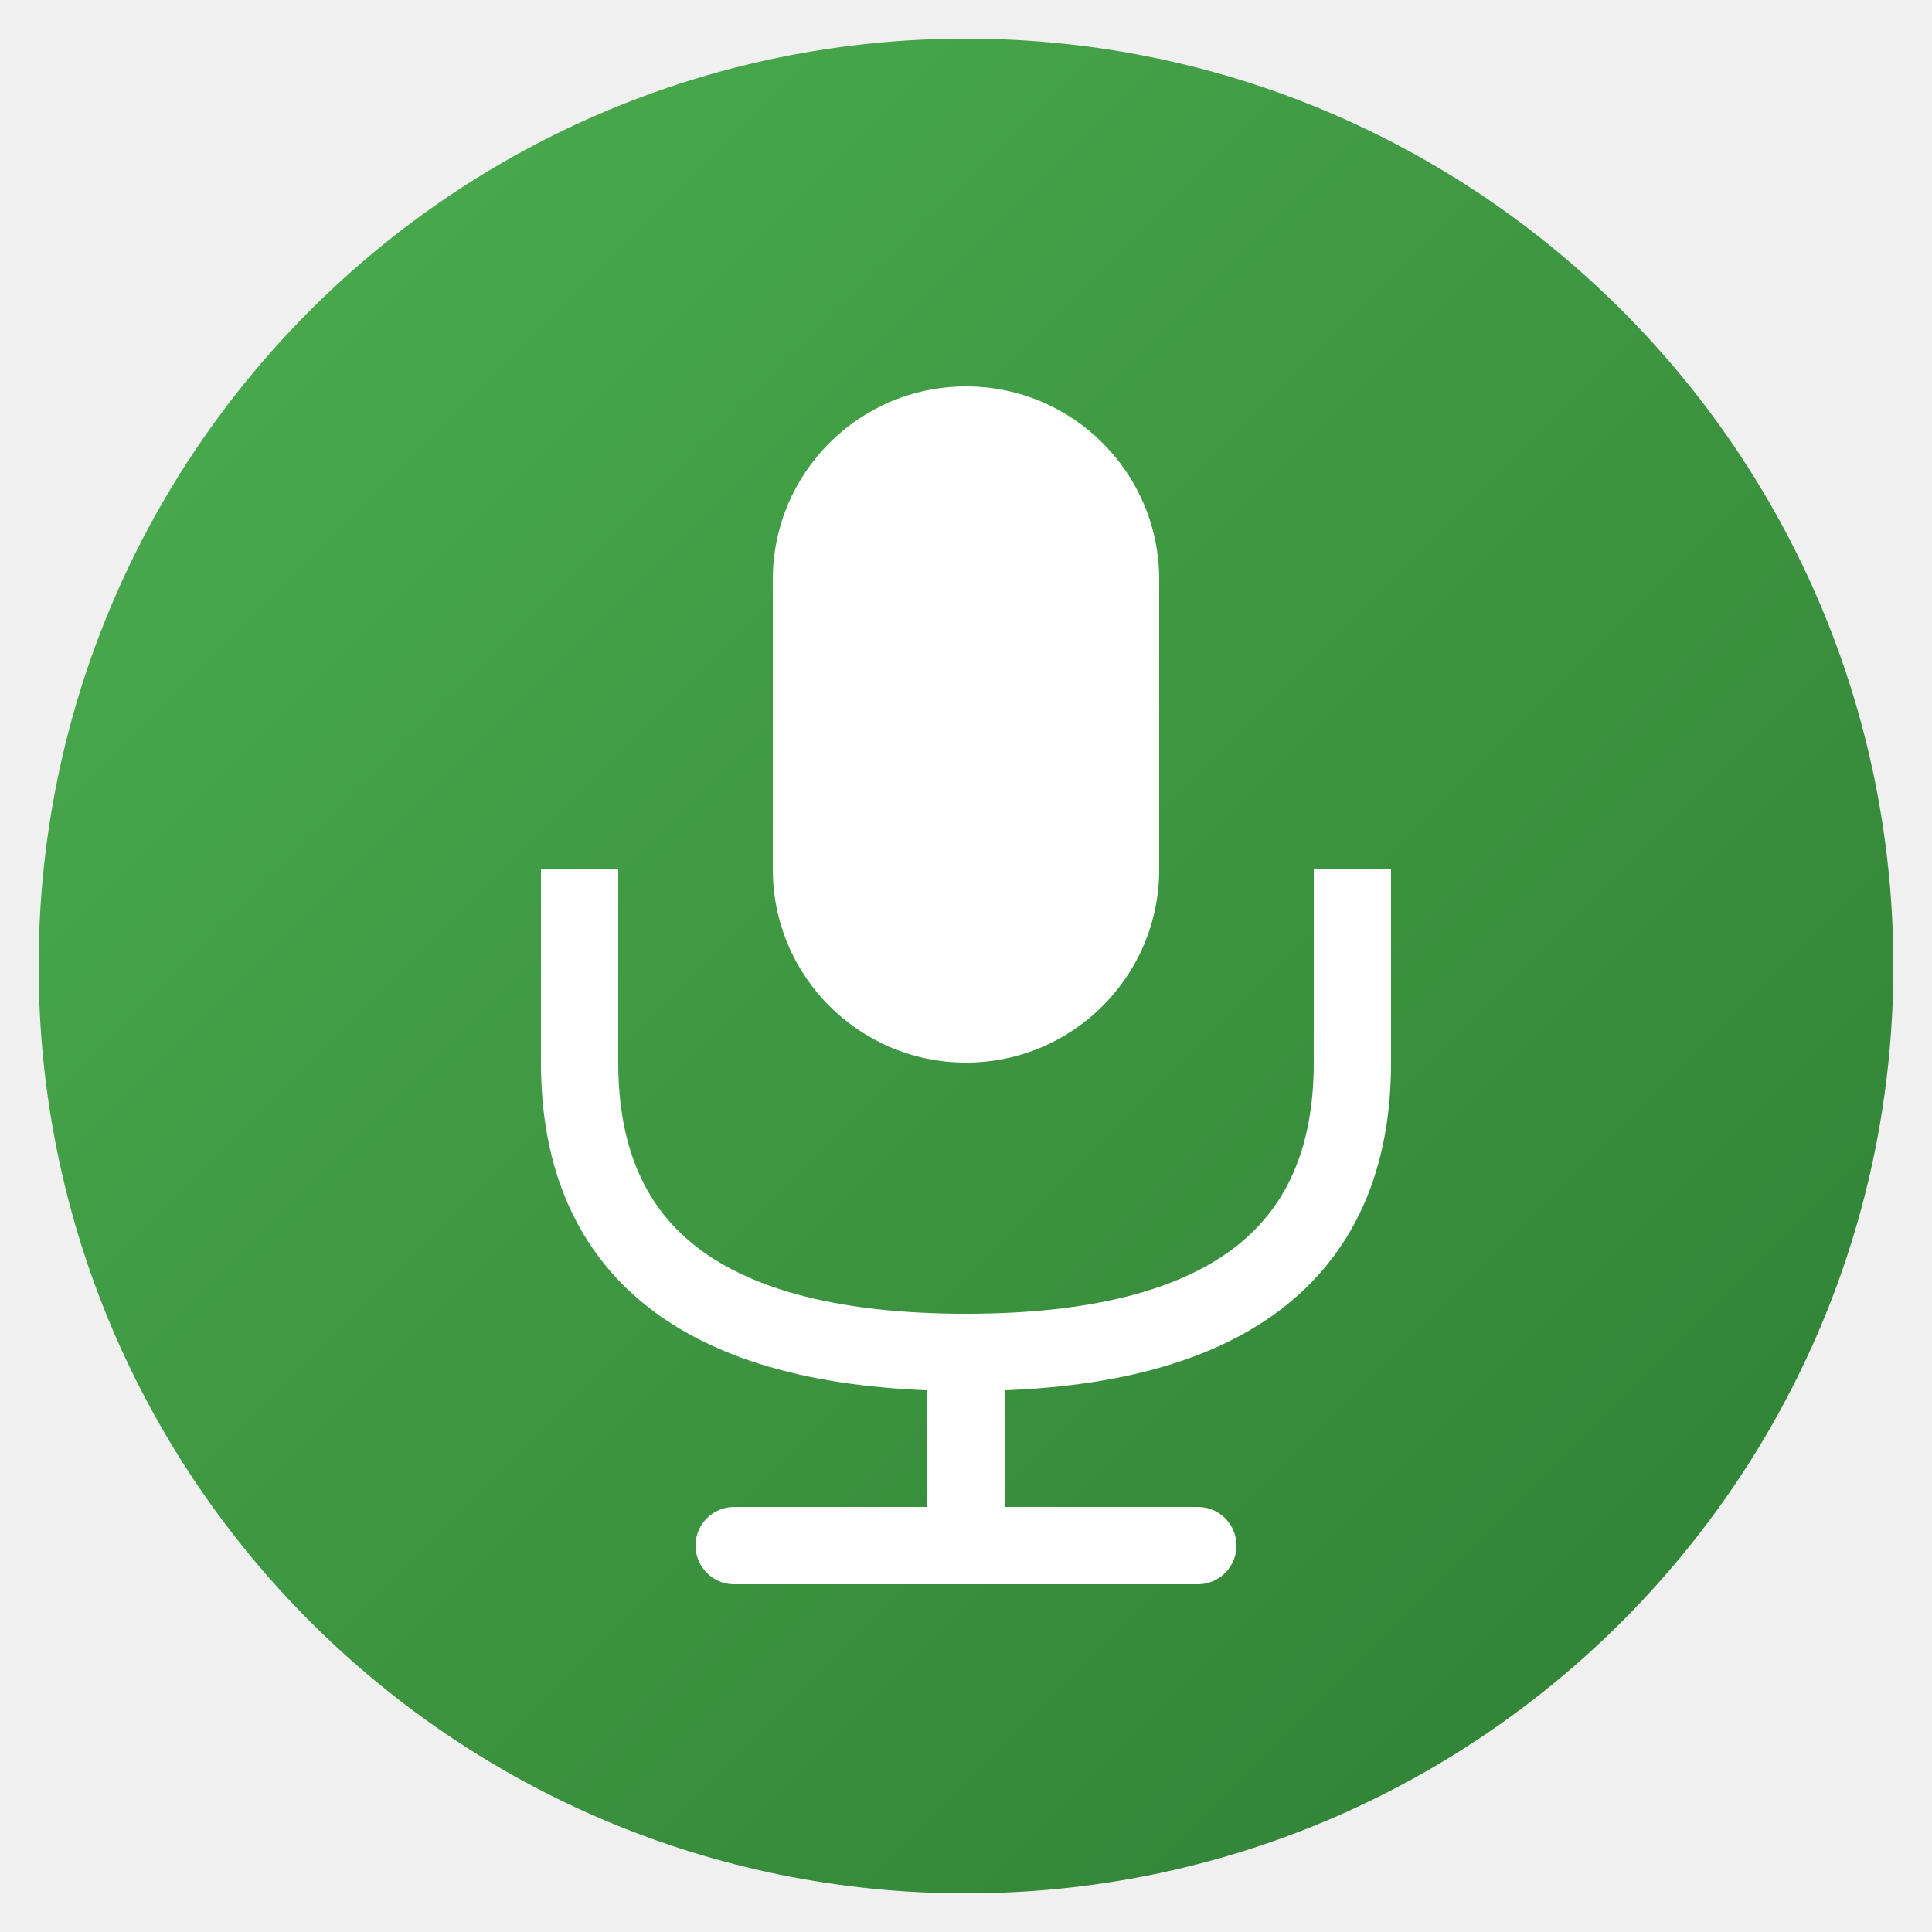
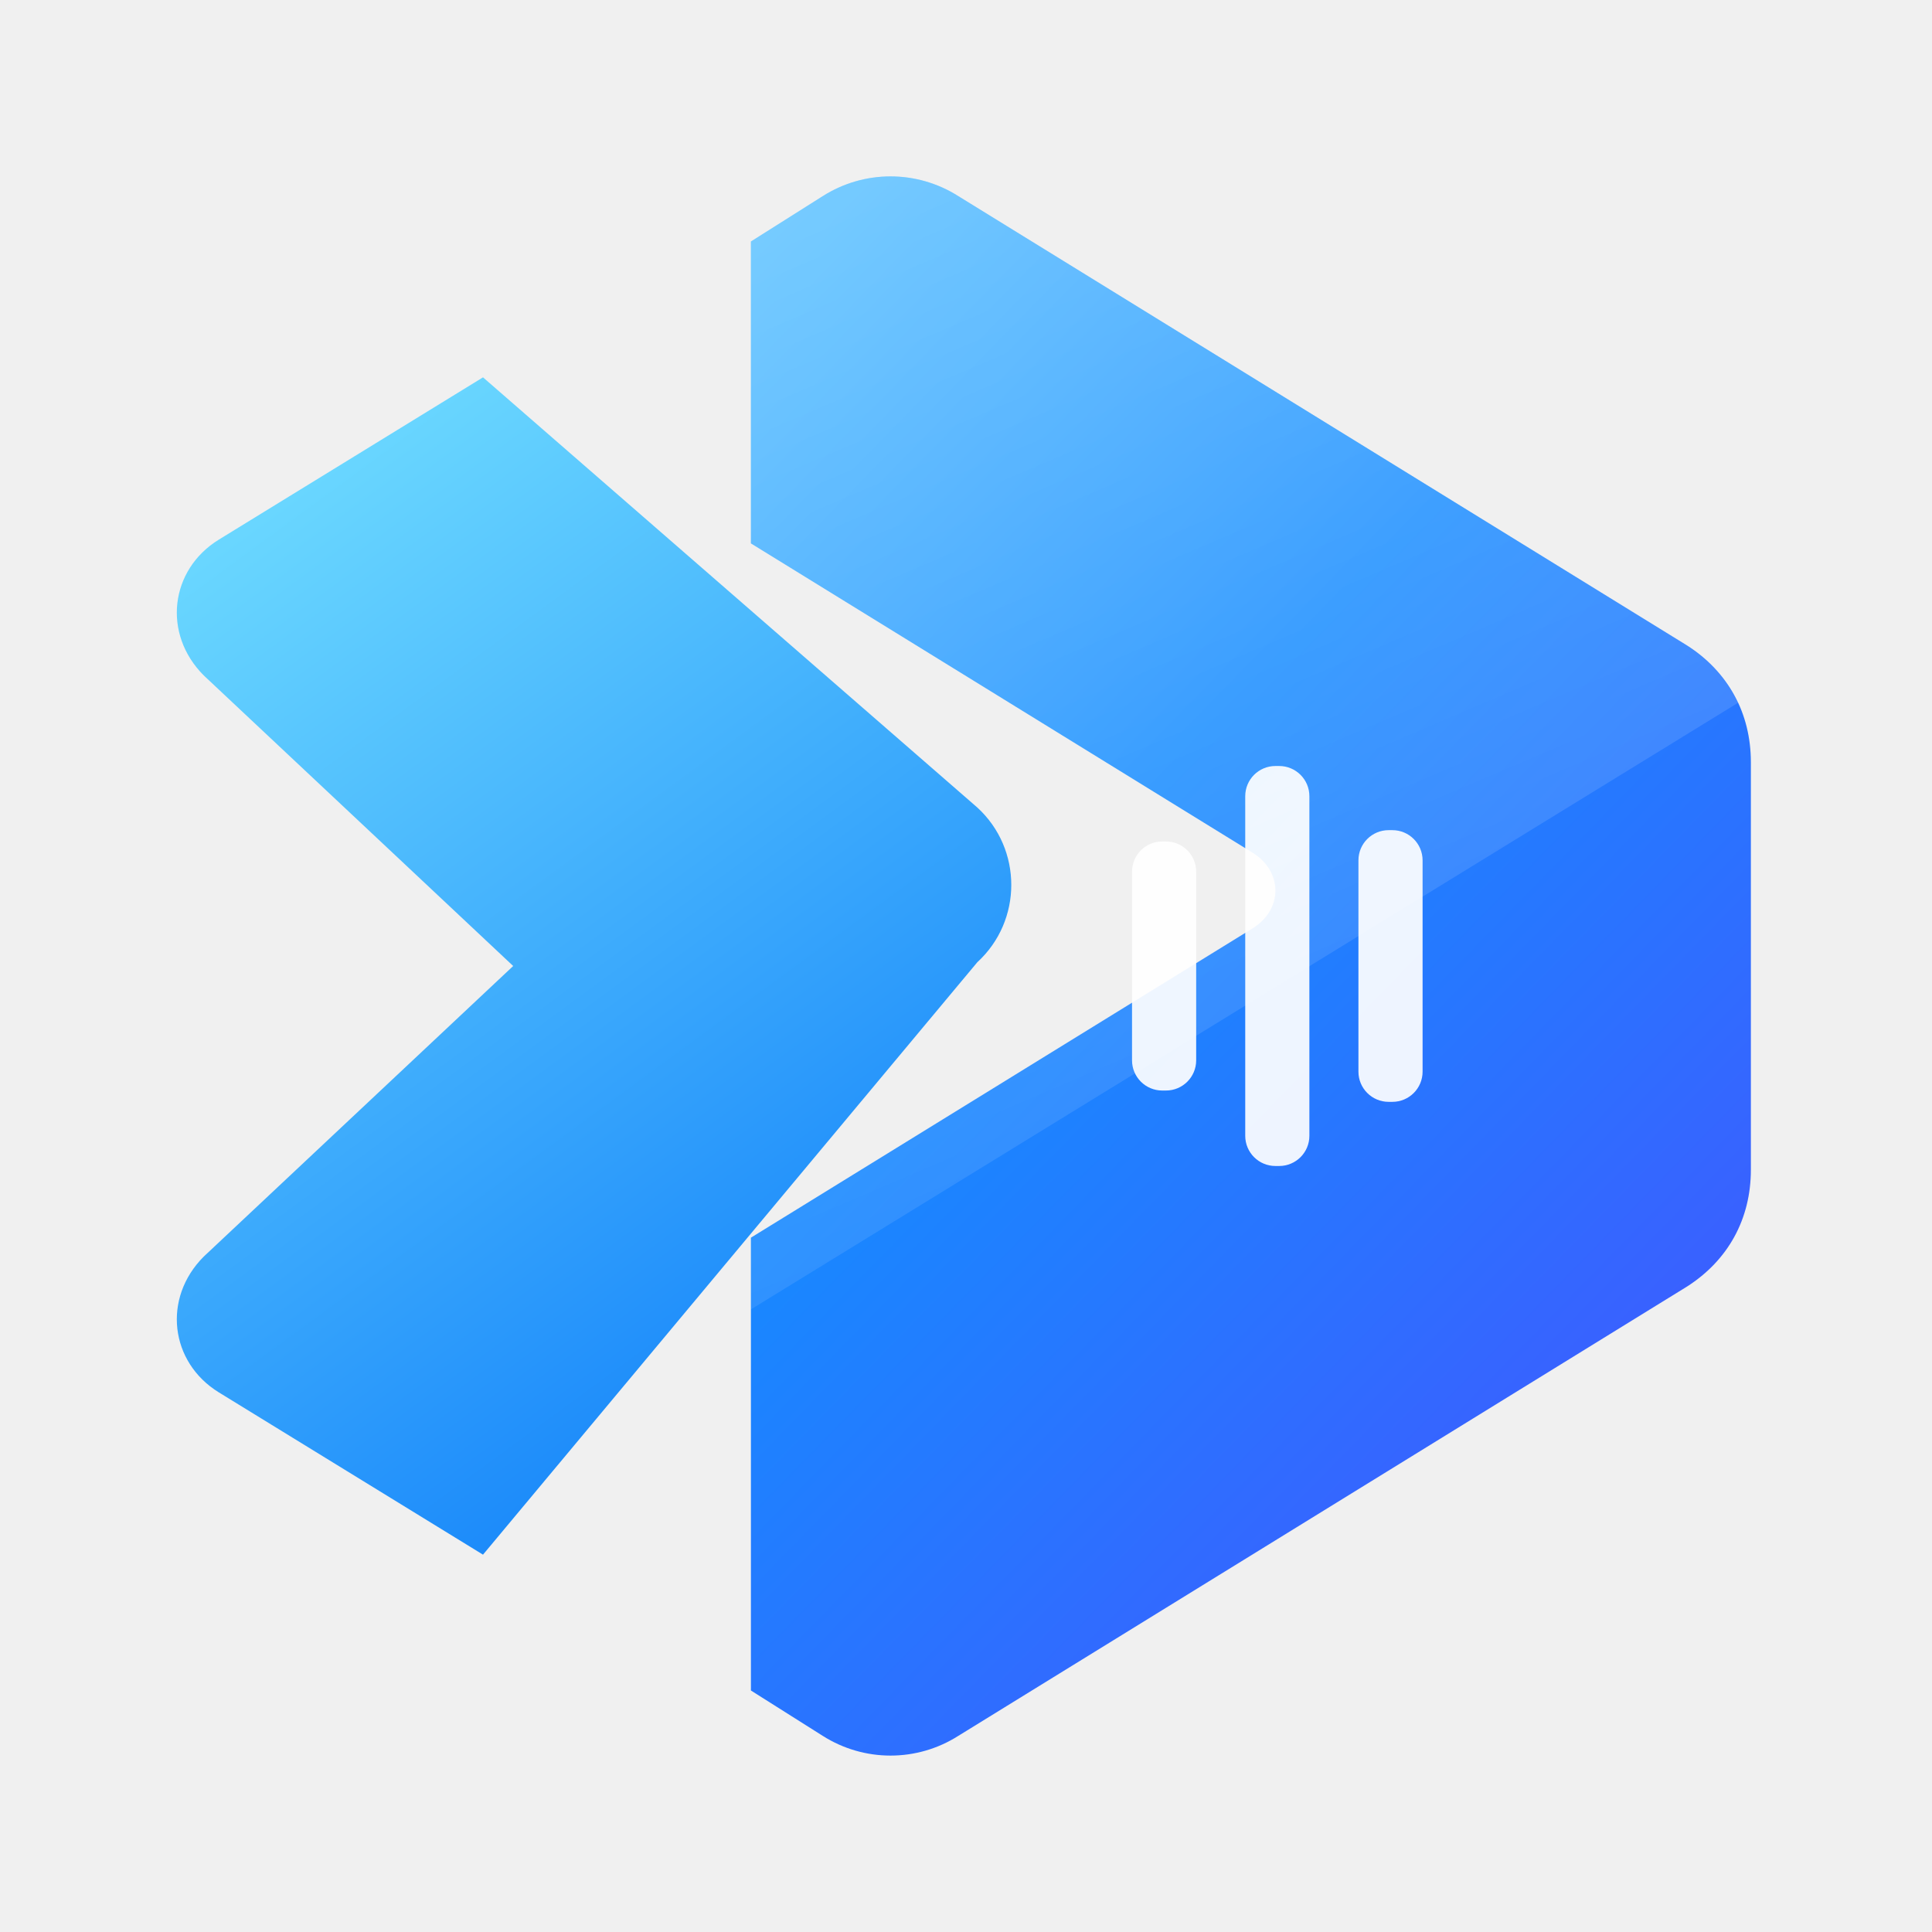
- <svg xmlns="http://www.w3.org/2000/svg" viewBox="0 0 100 100" width="256" height="256">
+ <svg xmlns="http://www.w3.org/2000/svg" viewBox="0 0 512 512">
  <defs>
-     <linearGradient id="bg" x1="0%" y1="0%" x2="100%" y2="100%">
-       <stop offset="0%" style="stop-color:#4CAF50" />
-       <stop offset="100%" style="stop-color:#2E7D32" />
+     <linearGradient id="ribbon" x1="96" y1="96" x2="438" y2="430" gradientUnits="userSpaceOnUse">
+       <stop offset="0" stop-color="#54C7FF" />
+       <stop offset="0.48" stop-color="#168BFF" />
+       <stop offset="1" stop-color="#4355FF" />
+     </linearGradient>
+     <linearGradient id="fold" x1="54" y1="119" x2="260" y2="400" gradientUnits="userSpaceOnUse">
+       <stop offset="0" stop-color="#70DDFF" />
+       <stop offset="1" stop-color="#0877F9" />
+     </linearGradient>
+     <linearGradient id="shine" x1="222" y1="54" x2="382" y2="428" gradientUnits="userSpaceOnUse">
+       <stop stop-color="#FFFFFF" stop-opacity="0.26" />
+       <stop offset="1" stop-color="#FFFFFF" stop-opacity="0" />
    </linearGradient>
  </defs>
-   <circle cx="50" cy="50" r="48" fill="url(#bg)" />
-   <rect x="40" y="20" width="20" height="35" rx="10" fill="white" />
-   <path d="M30 45 L30 55 Q30 70 50 70 Q70 70 70 55 L70 45" stroke="white" stroke-width="4" fill="none" />
-   <line x1="50" y1="70" x2="50" y2="80" stroke="white" stroke-width="4" />
-   <line x1="38" y1="80" x2="62" y2="80" stroke="white" stroke-width="4" stroke-linecap="round" />
+   <path fill="url(#ribbon)" d="M218 52c11-7 25-7 36 0l193 119c11 7 17 18 17 31v108c0 13-6 24-17 31L254 460c-11 7-25 7-36 0l-19-12V328l133-82c8-5 8-15 0-20l-133-82V64l19-12Z" />
+   <path fill="url(#fold)" d="M58 143l70-43 131 114c12 11 12 30 0 41L128 412l-70-43c-13-8-15-25-4-36l82-77-82-77c-11-11-9-28 4-36Z" />
+   <path fill="url(#shine)" d="M218 52c11-7 25-7 36 0l193 119c6 4 11 9 14 15L199 347v-19l133-82c8-5 8-15 0-20l-133-82V64l19-12Z" />
+   <path fill="#FFFFFF" fill-opacity="0.92" d="M300 231a8 8 0 0 1 8-8h1a8 8 0 0 1 8 8v50a8 8 0 0 1-8 8h-1a8 8 0 0 1-8-8v-50Z" />
+   <path fill="#FFFFFF" fill-opacity="0.92" d="M330 211a8 8 0 0 1 8-8h1a8 8 0 0 1 8 8v90a8 8 0 0 1-8 8h-1a8 8 0 0 1-8-8v-90Z" />
+   <path fill="#FFFFFF" fill-opacity="0.92" d="M360 228a8 8 0 0 1 8-8h1a8 8 0 0 1 8 8v56a8 8 0 0 1-8 8h-1a8 8 0 0 1-8-8v-56Z" />
</svg>
